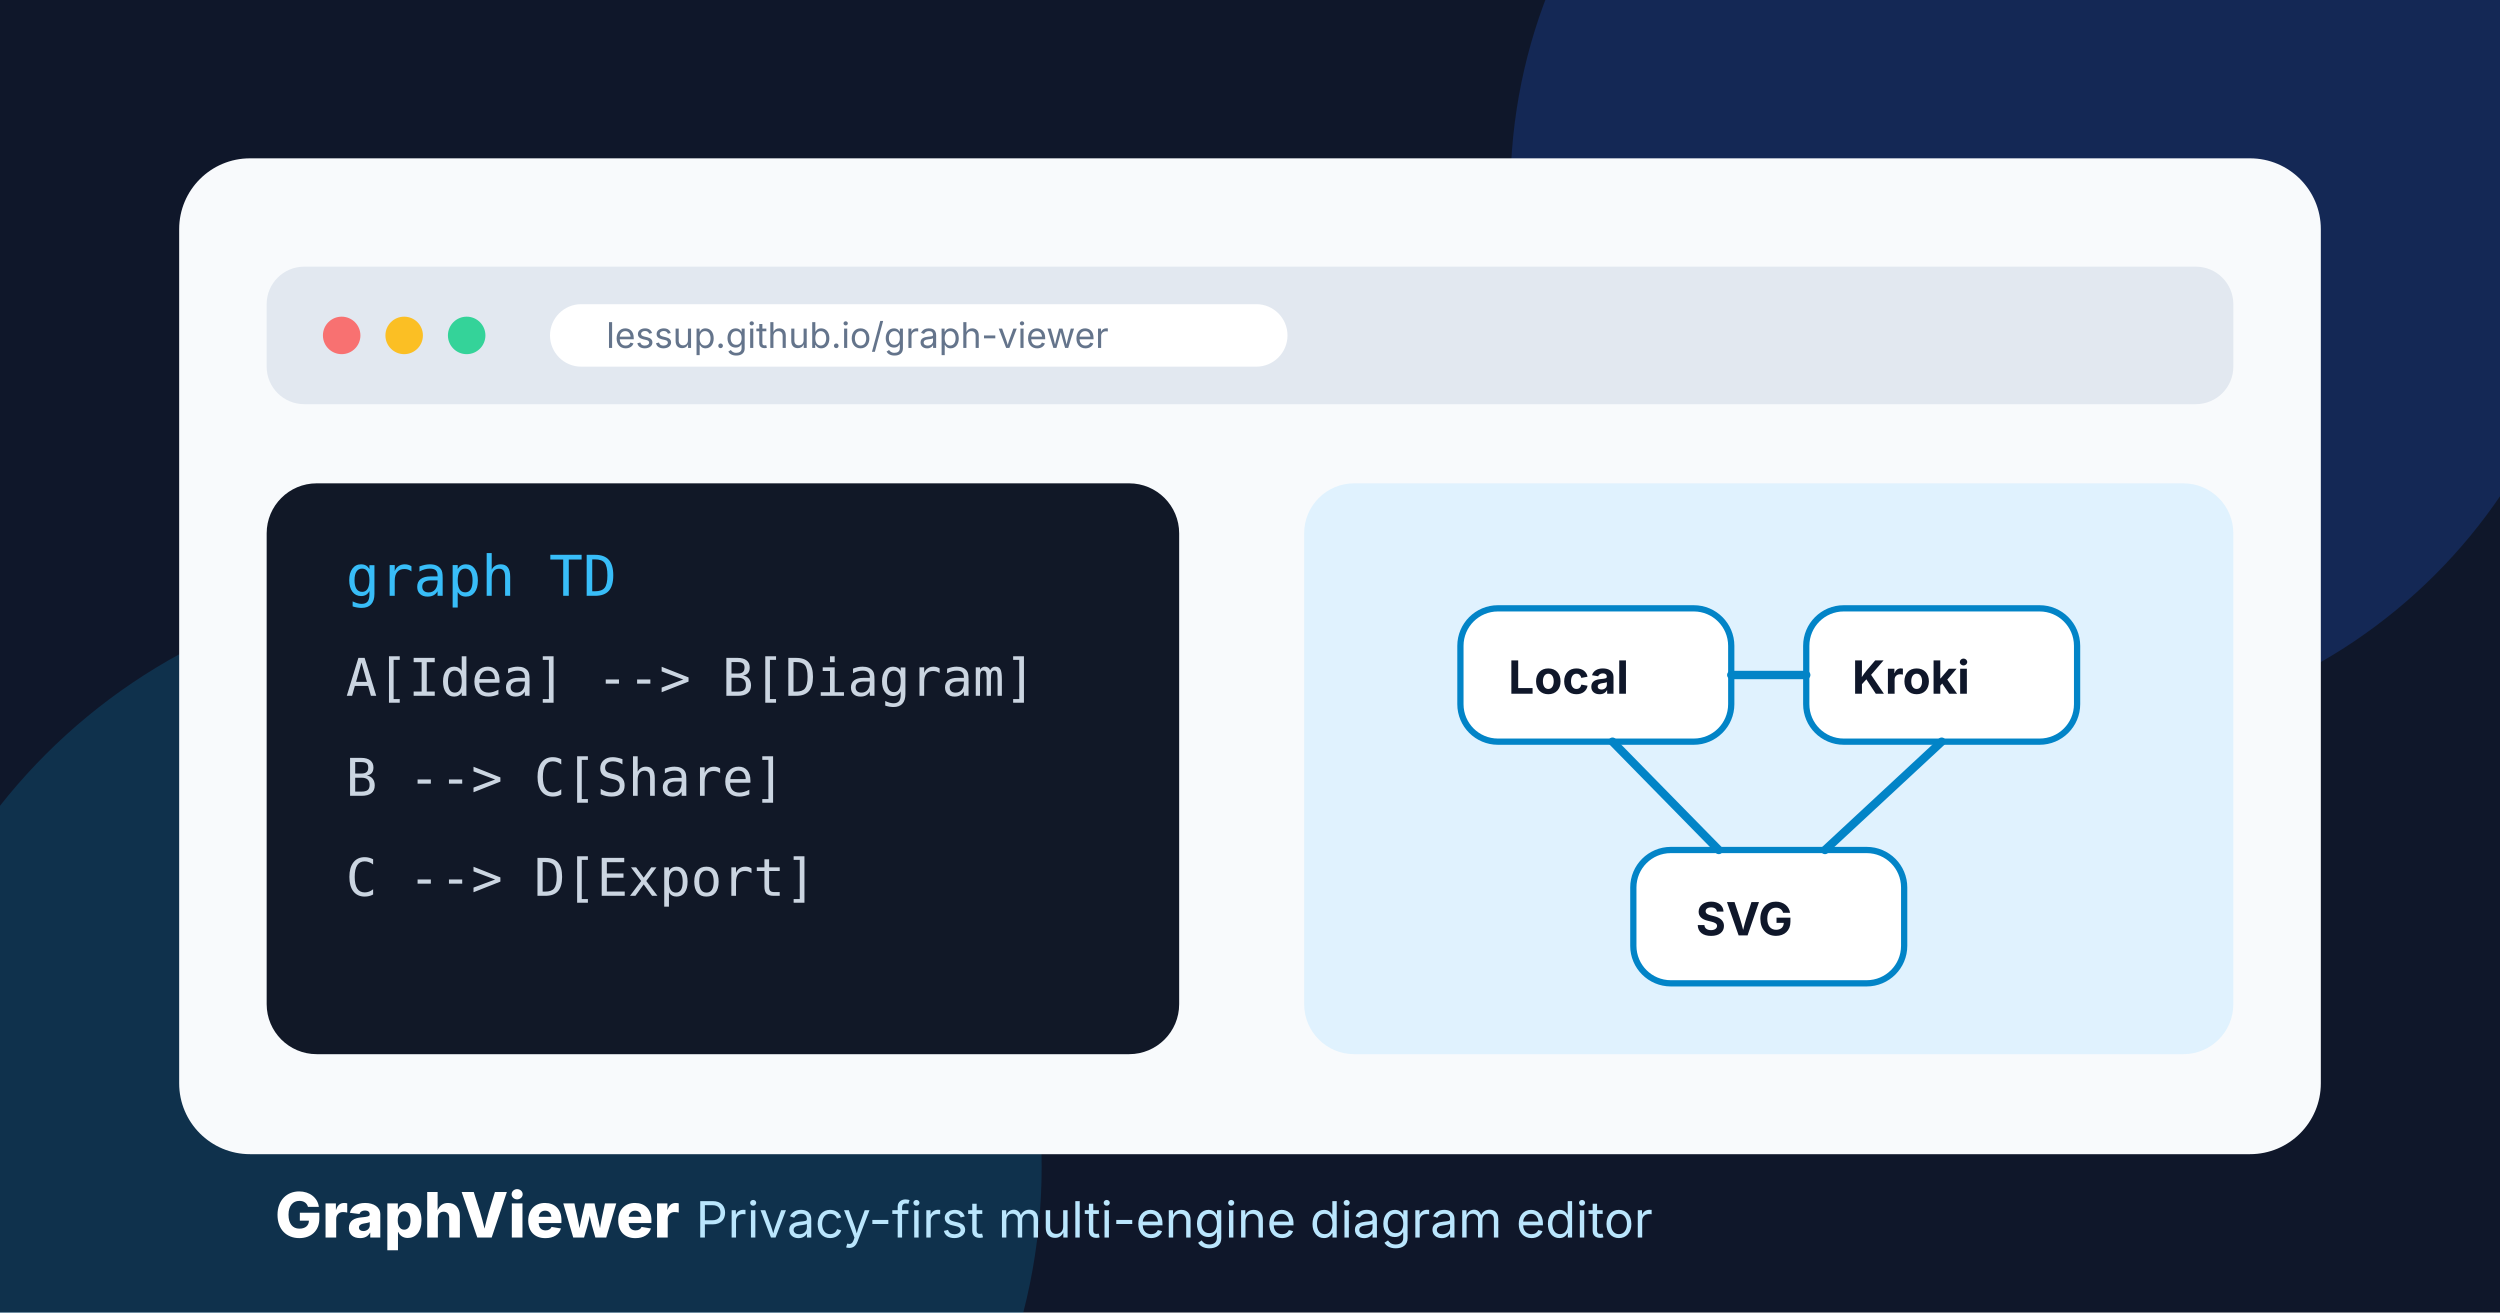
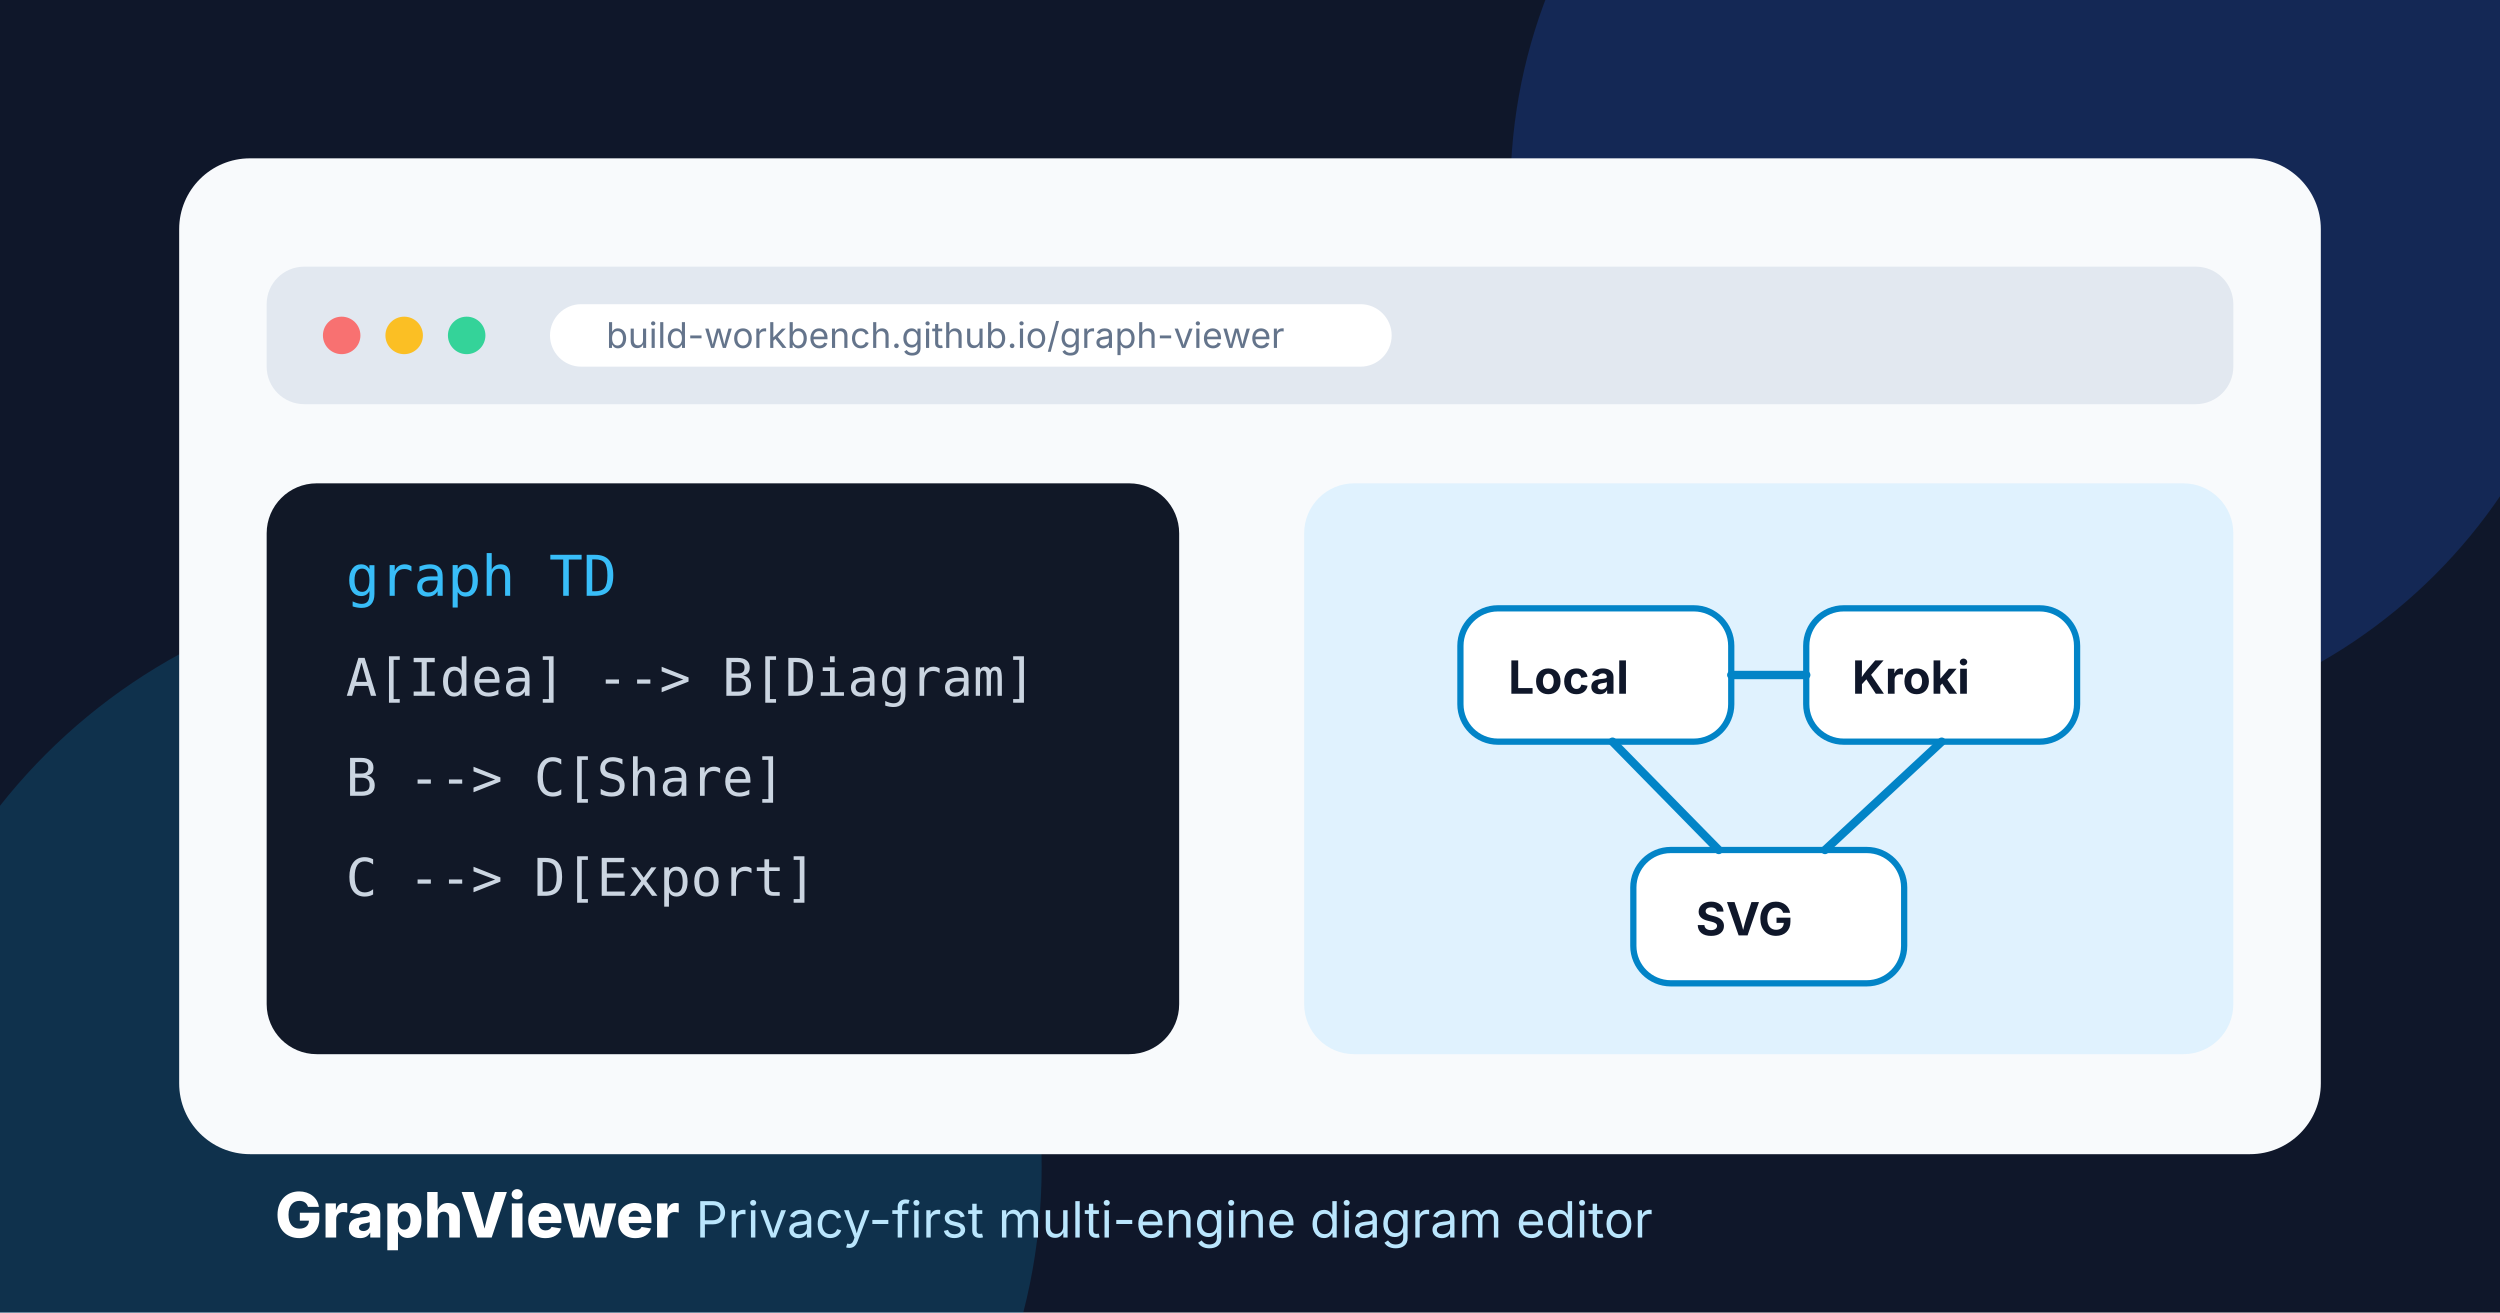
<svg xmlns="http://www.w3.org/2000/svg" width="1200" height="630" viewBox="0 0 1200 630" fill="none">
  <rect width="1200" height="630" fill="#0f172a" />
  <circle cx="985" cy="92" r="260" fill="#2563eb" opacity="0.22" />
  <circle cx="220" cy="560" r="280" fill="#0ea5e9" opacity="0.18" />
  <rect x="86" y="76" width="1028" height="478" rx="34" fill="#f8fafc" />
  <rect x="128" y="128" width="944" height="66" rx="18" fill="#e2e8f0" />
  <circle cx="164" cy="161" r="9" fill="#f87171" />
  <circle cx="194" cy="161" r="9" fill="#fbbf24" />
  <circle cx="224" cy="161" r="9" fill="#34d399" />
-   <rect x="264" y="146" width="354" height="30" rx="15" fill="#ffffff" />
-   <text x="291" y="167" font-family="Inter, Arial, sans-serif" font-size="17" fill="#64748b">lessup.github.io/graph-viewer</text>
+   <rect x="264" y="146" width="404" height="30" rx="15" fill="#ffffff" />
+   <text x="291" y="167" font-family="Inter, Arial, sans-serif" font-size="17" fill="#64748b">build-workbench.github.io/graph-viewer</text>
  <rect x="128" y="232" width="438" height="274" rx="24" fill="#111827" />
  <text x="166" y="286" font-family="JetBrains Mono, Consolas, monospace" font-size="27" fill="#38bdf8">graph TD</text>
  <text x="166" y="334" font-family="JetBrains Mono, Consolas, monospace" font-size="25" fill="#cbd5e1">A[Idea] --&gt; B[Diagram]</text>
  <text x="166" y="382" font-family="JetBrains Mono, Consolas, monospace" font-size="25" fill="#cbd5e1">B --&gt; C[Share]</text>
  <text x="166" y="430" font-family="JetBrains Mono, Consolas, monospace" font-size="25" fill="#cbd5e1">C --&gt; D[Export]</text>
  <rect x="626" y="232" width="446" height="274" rx="24" fill="#e0f2fe" />
  <rect x="701" y="292" width="130" height="64" rx="18" fill="#ffffff" stroke="#0284c7" stroke-width="3" />
  <rect x="867" y="292" width="130" height="64" rx="18" fill="#ffffff" stroke="#0284c7" stroke-width="3" />
  <rect x="784" y="408" width="130" height="64" rx="18" fill="#ffffff" stroke="#0284c7" stroke-width="3" />
  <path d="M831 324H867" stroke="#0284c7" stroke-width="4" stroke-linecap="round" />
  <path d="M774 356L825 408" stroke="#0284c7" stroke-width="4" stroke-linecap="round" />
  <path d="M932 356L876 408" stroke="#0284c7" stroke-width="4" stroke-linecap="round" />
  <text x="724" y="333" font-family="Inter, Arial, sans-serif" font-size="22" font-weight="700" fill="#0f172a">Local</text>
  <text x="889" y="333" font-family="Inter, Arial, sans-serif" font-size="22" font-weight="700" fill="#0f172a">Kroki</text>
  <text x="814" y="449" font-family="Inter, Arial, sans-serif" font-size="22" font-weight="700" fill="#0f172a">SVG</text>
  <text x="132" y="594" font-family="Inter, Arial, sans-serif" font-size="30" font-weight="800" fill="#ffffff">GraphViewer</text>
  <text x="334" y="594" font-family="Inter, Arial, sans-serif" font-size="24" fill="#bae6fd">Privacy-first multi-engine diagram editor</text>
</svg>
